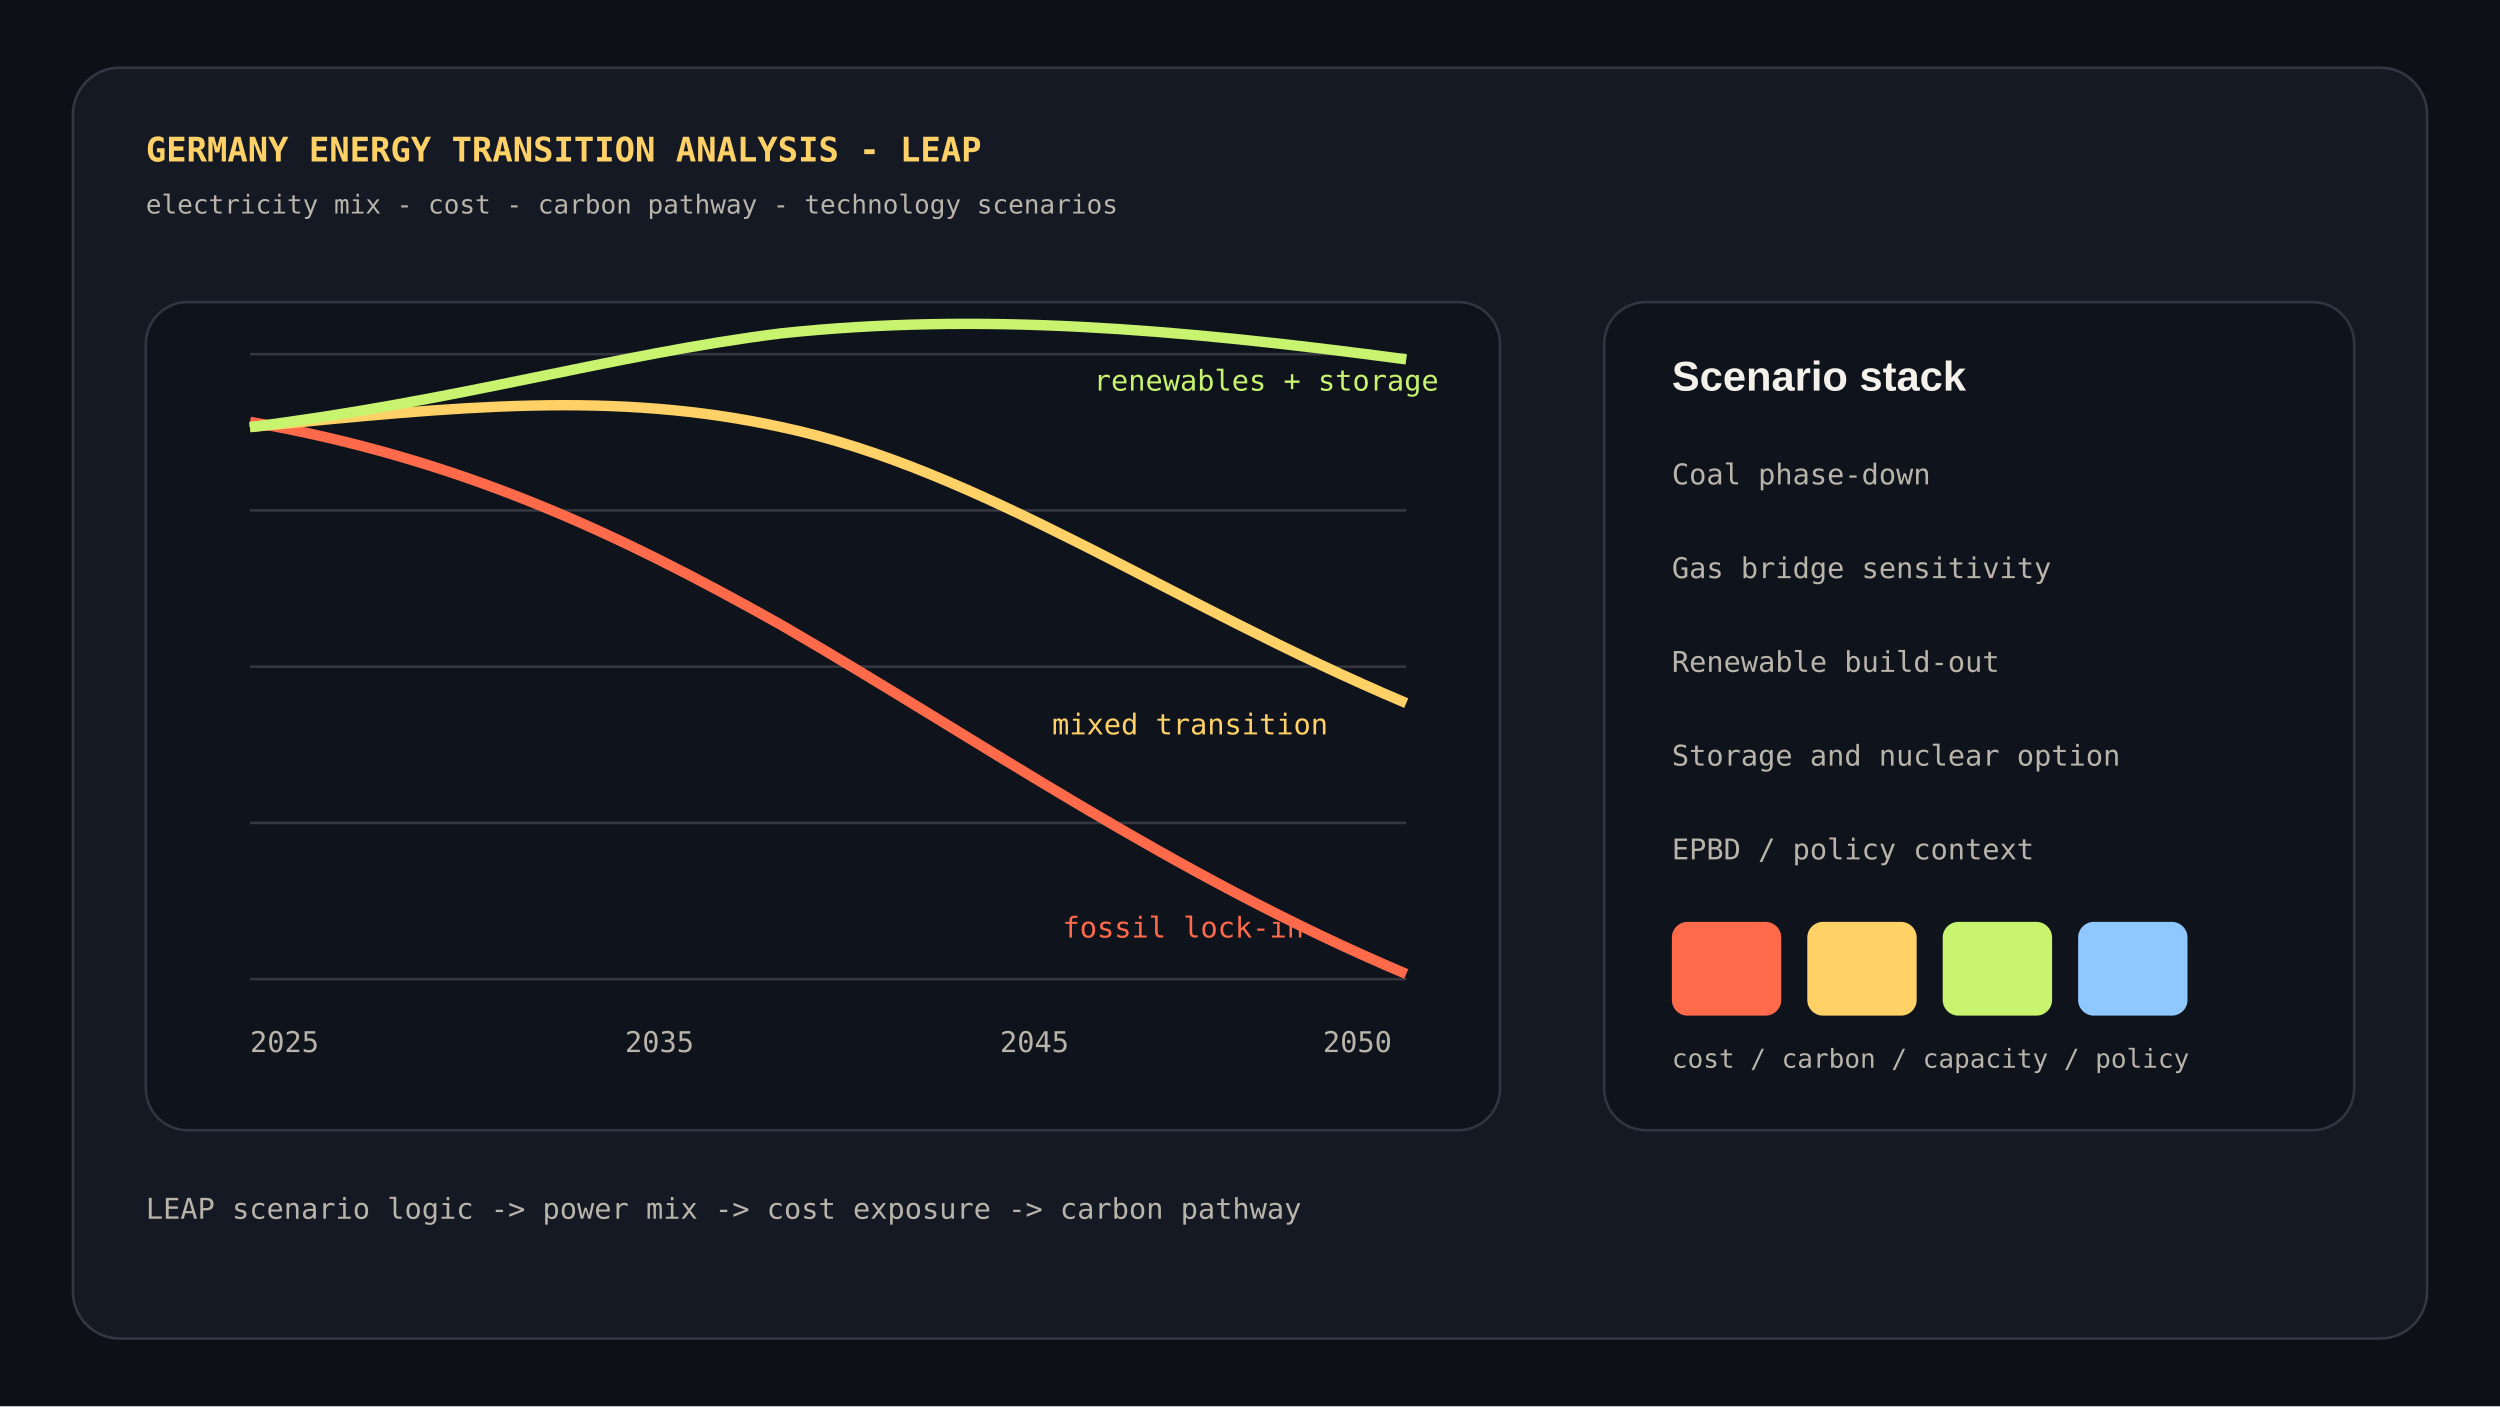
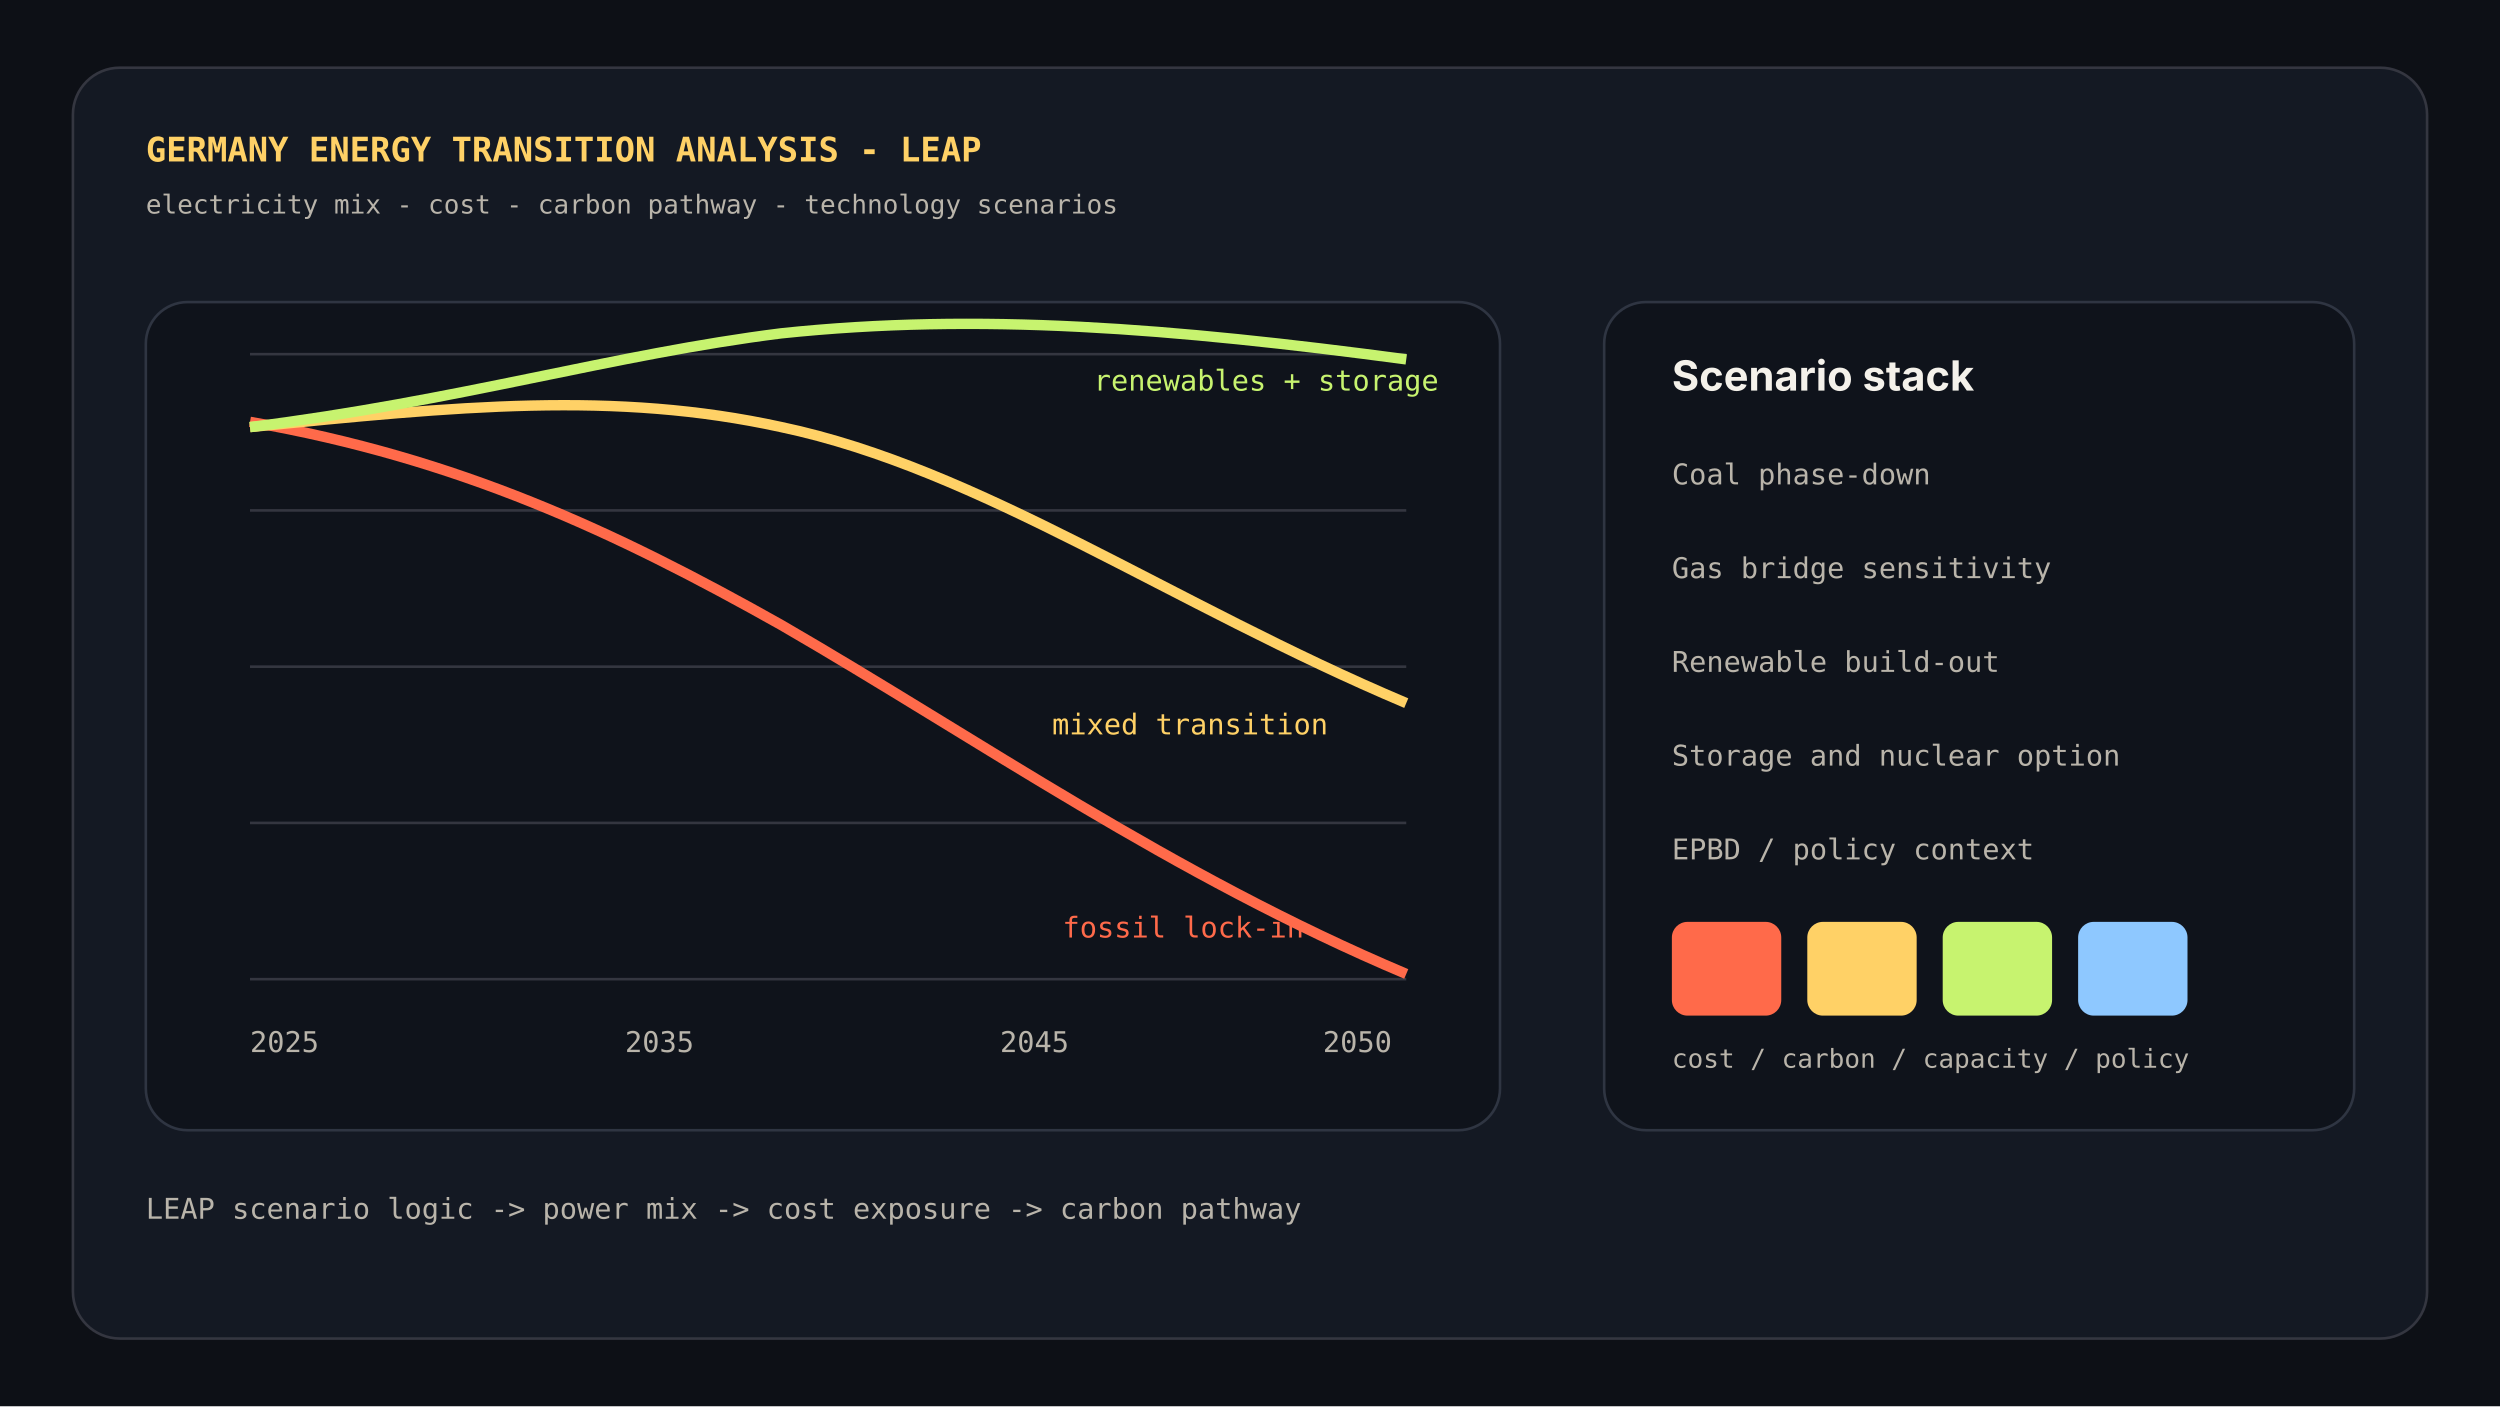
<svg xmlns="http://www.w3.org/2000/svg" viewBox="0 0 960 540" role="img" aria-label="Germany LEAP energy transition scenario analysis">
  <rect width="960" height="540" fill="#0d1016" />
  <rect x="28" y="26" width="904" height="488" rx="18" fill="#141923" stroke="#343640" />
  <text x="56" y="62" fill="#ffd166" font-family="ui-monospace,monospace" font-size="13" font-weight="700">GERMANY ENERGY TRANSITION ANALYSIS - LEAP</text>
  <text x="56" y="82" fill="#b9b4aa" font-family="ui-monospace,monospace" font-size="10">electricity mix - cost - carbon pathway - technology scenarios</text>
  <rect x="56" y="116" width="520" height="318" rx="16" fill="#0f131b" stroke="#2f3542" />
  <g stroke="#343640" stroke-width="1">
    <line x1="96" y1="376" x2="540" y2="376" />
    <line x1="96" y1="316" x2="540" y2="316" />
    <line x1="96" y1="256" x2="540" y2="256" />
    <line x1="96" y1="196" x2="540" y2="196" />
    <line x1="96" y1="136" x2="540" y2="136" />
  </g>
  <path d="M96 162 C176 176 236 204 300 240 C376 284 450 336 540 374" fill="none" stroke="#ff6a4a" stroke-width="4" />
  <path d="M96 164 C176 156 236 150 300 164 C376 180 450 232 540 270" fill="none" stroke="#ffd166" stroke-width="4" />
  <path d="M96 164 C176 154 236 136 300 128 C376 120 450 126 540 138" fill="none" stroke="#c7f36f" stroke-width="4" />
  <g font-family="ui-monospace,monospace" font-size="11" fill="#b9b4aa">
    <text x="96" y="404">2025</text>
    <text x="240" y="404">2035</text>
    <text x="384" y="404">2045</text>
    <text x="508" y="404">2050</text>
    <text x="420" y="150" fill="#c7f36f">renewables + storage</text>
    <text x="404" y="282" fill="#ffd166">mixed transition</text>
    <text x="408" y="360" fill="#ff6a4a">fossil lock-in</text>
  </g>
  <rect x="616" y="116" width="288" height="318" rx="16" fill="#0f131b" stroke="#2f3542" />
-   <text x="642" y="150" fill="#f4f1ea" font-family="IBM Plex Sans,Arial,sans-serif" font-size="16" font-weight="700">Scenario stack</text>
+   <text x="642" y="150" fill="#f4f1ea" font-family="Inter,Arial,sans-serif" font-size="16" font-weight="700">Scenario stack</text>
  <g font-family="ui-monospace,monospace" font-size="11" fill="#b9b4aa">
    <text x="642" y="186">Coal phase-down</text>
    <text x="642" y="222">Gas bridge sensitivity</text>
    <text x="642" y="258">Renewable build-out</text>
    <text x="642" y="294">Storage and nuclear option</text>
    <text x="642" y="330">EPBD / policy context</text>
  </g>
  <g transform="translate(642 354)">
    <rect x="0" y="0" width="42" height="36" rx="6" fill="#ff6a4a" />
    <rect x="52" y="0" width="42" height="36" rx="6" fill="#ffd166" />
    <rect x="104" y="0" width="42" height="36" rx="6" fill="#c7f36f" />
    <rect x="156" y="0" width="42" height="36" rx="6" fill="#8ec8ff" />
    <text x="0" y="56" fill="#b9b4aa" font-family="ui-monospace,monospace" font-size="10">cost / carbon / capacity / policy</text>
  </g>
  <text x="56" y="468" fill="#b9b4aa" font-family="ui-monospace,monospace" font-size="11">LEAP scenario logic -&gt; power mix -&gt; cost exposure -&gt; carbon pathway</text>
</svg>
